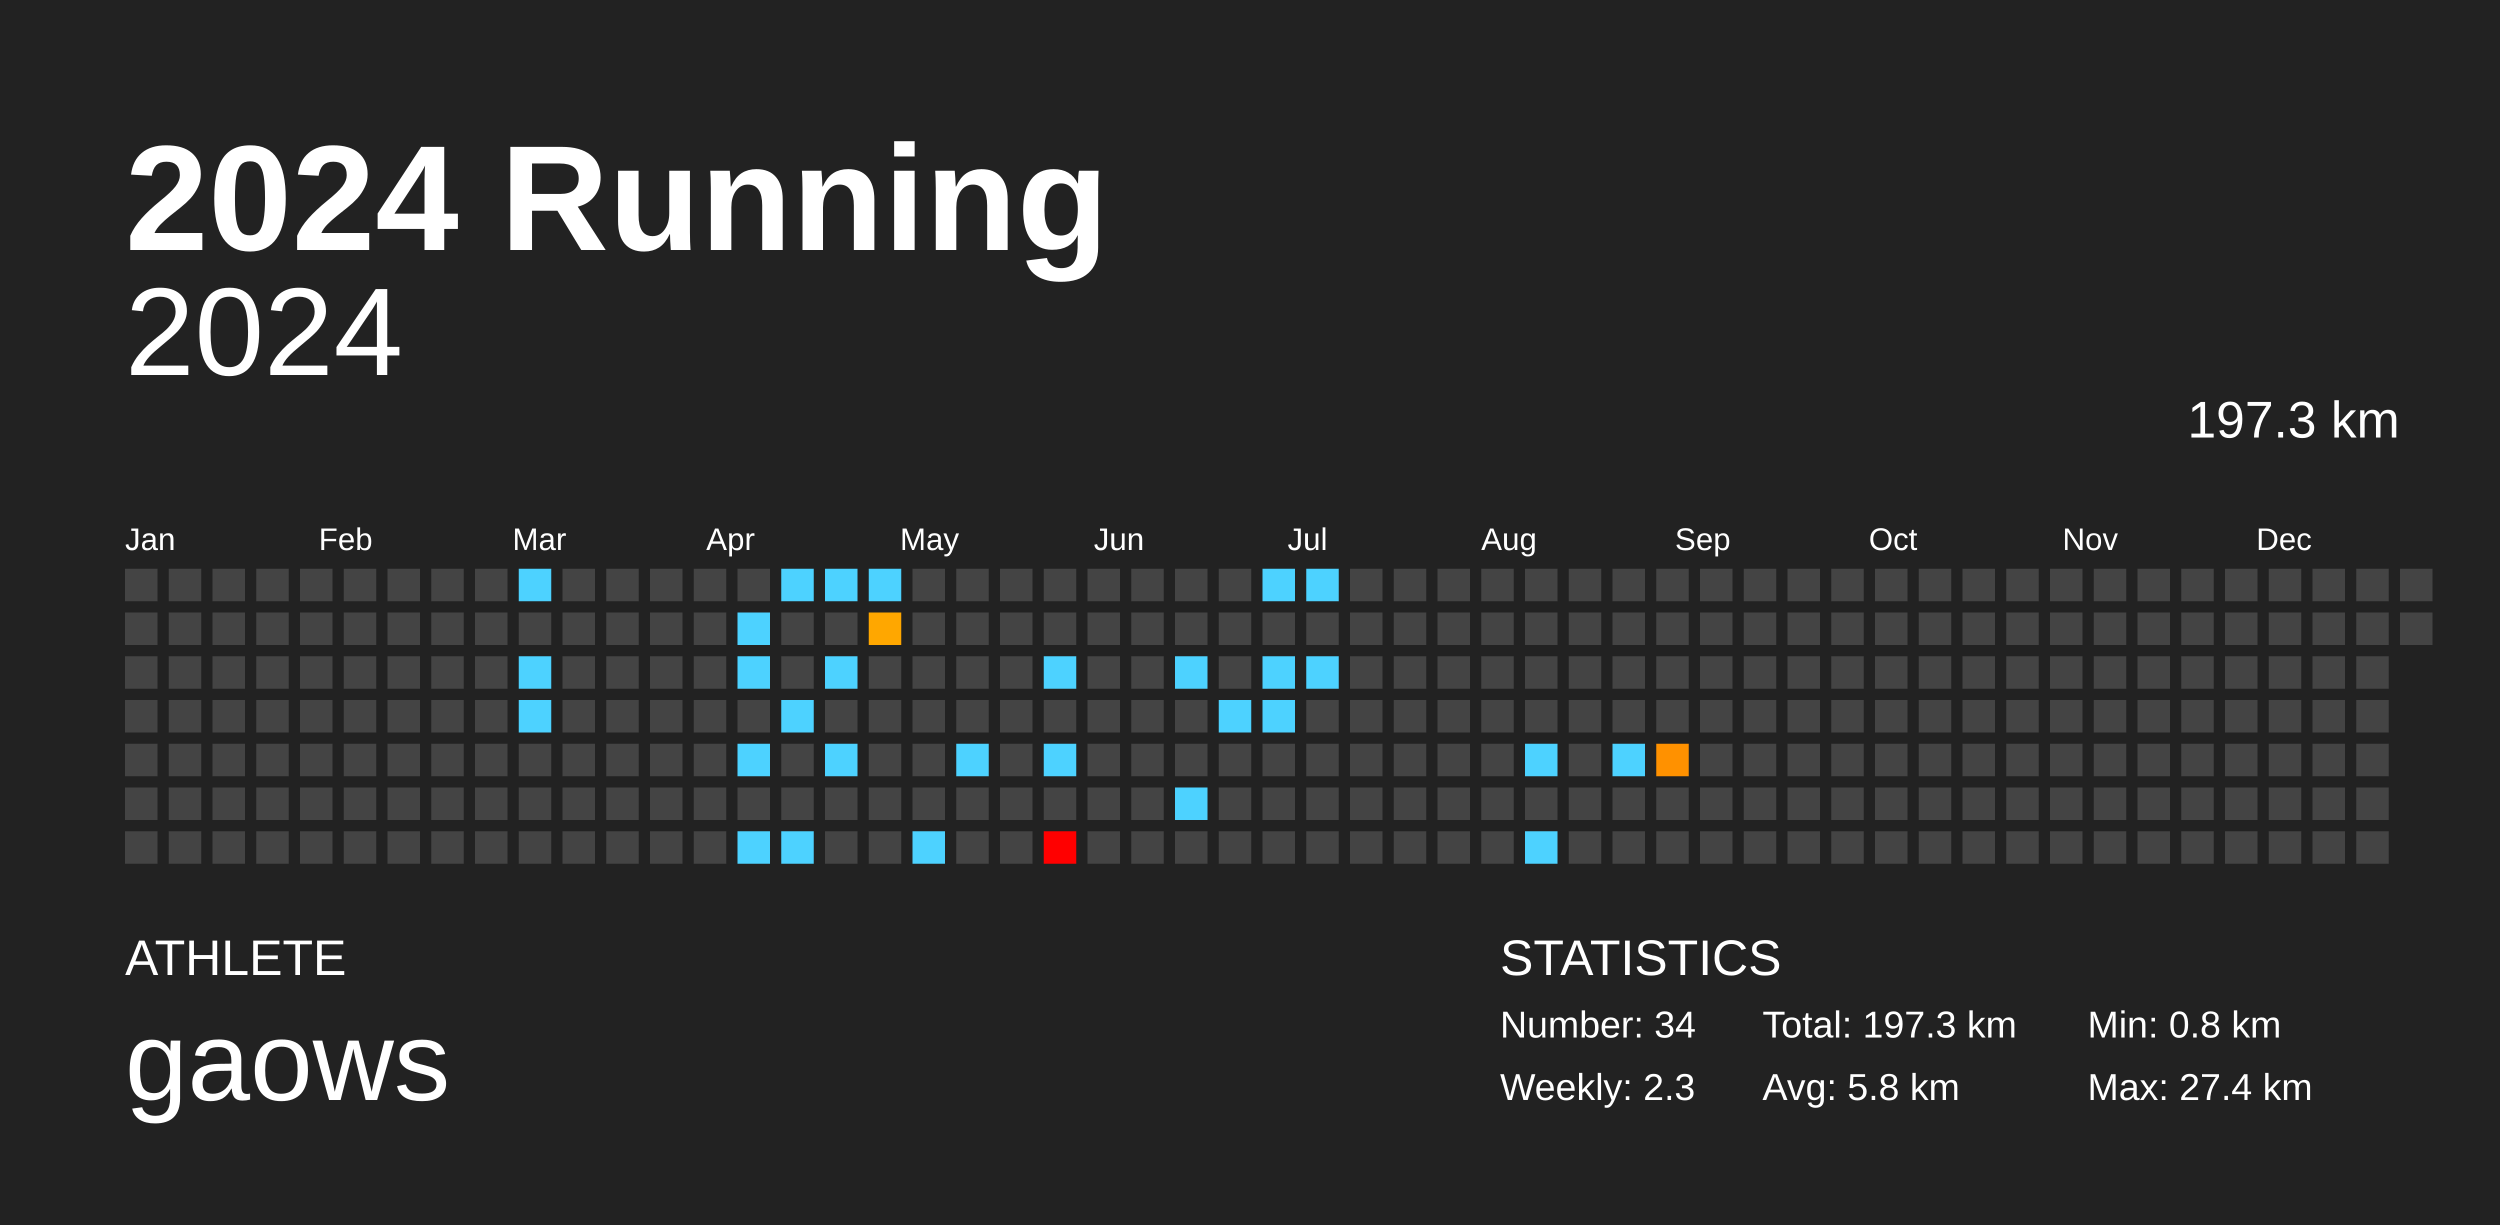
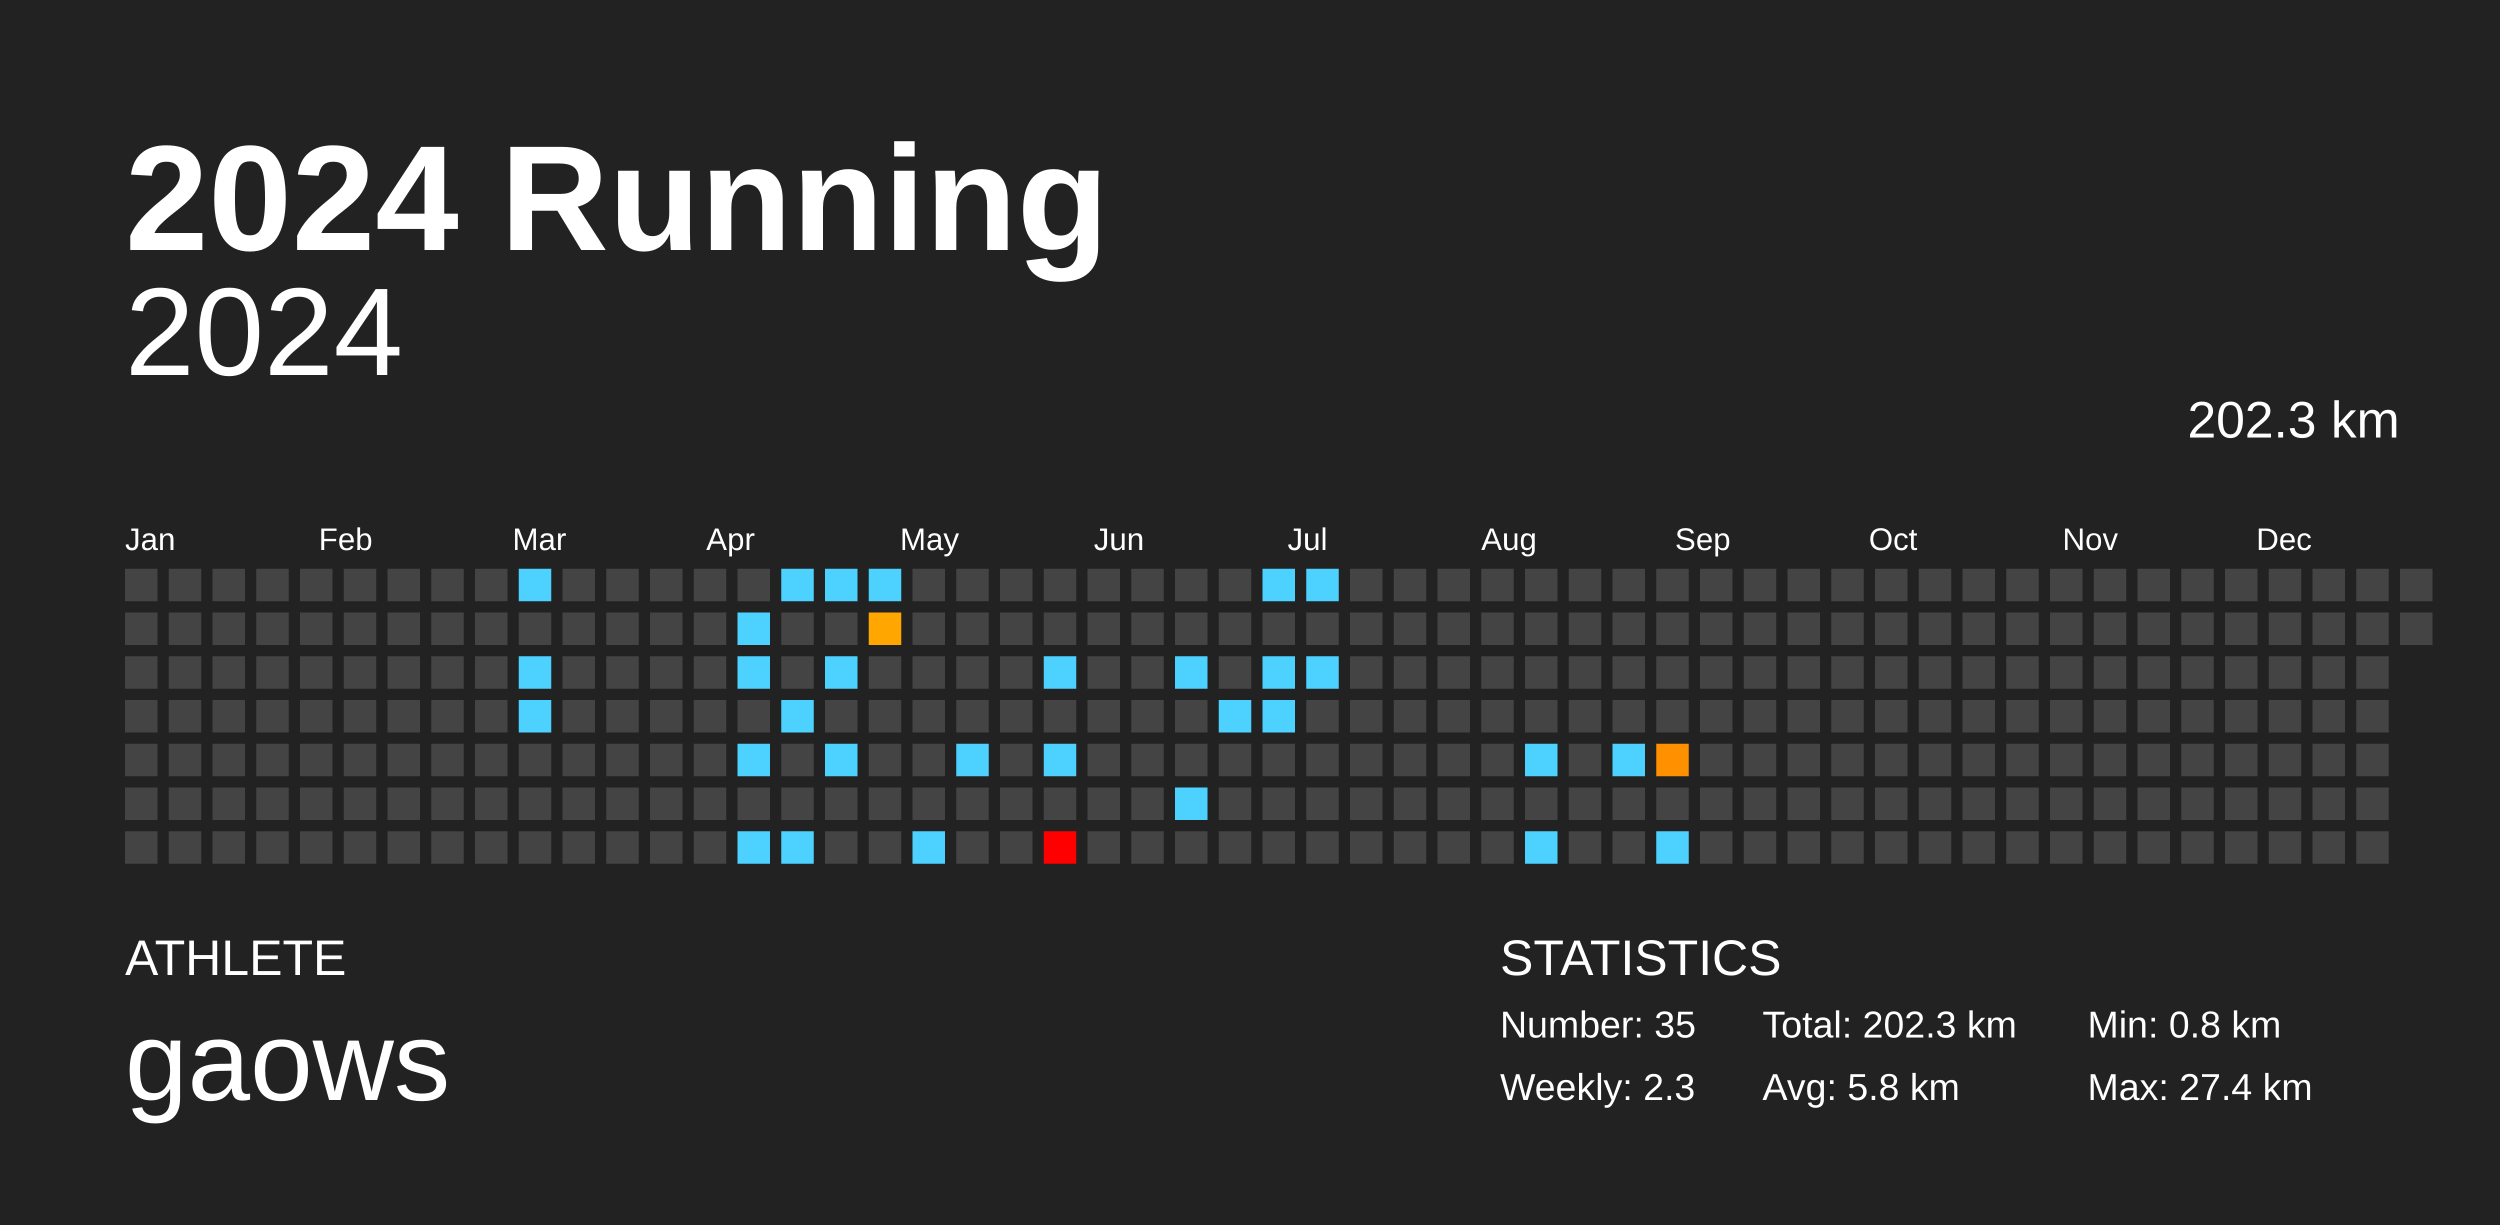
<svg xmlns="http://www.w3.org/2000/svg" baseProfile="full" height="98mm" version="1.1" viewBox="0,0,200,98" width="200mm">
  <defs />
  <rect fill="#222222" height="98" width="200" x="0" y="0" />
  <text fill="#FFFFFF" style="font-size:12px; font-family:Arial; font-weight:bold;" x="10" y="20">2024 Running</text>
  <text fill="#FFFFFF" style="font-size:4px; font-family:Arial" x="10" y="78">ATHLETE</text>
  <text fill="#FFFFFF" style="font-size:9px; font-family:Arial" x="10" y="88">gaows</text>
  <text fill="#FFFFFF" style="font-size:4px; font-family:Arial" x="120" y="78">STATISTICS</text>
-   <text fill="#FFFFFF" style="font-size:3px; font-family:Arial" x="120" y="83">Number: 34</text>
+   <text fill="#FFFFFF" style="font-size:3px; font-family:Arial" x="120" y="83">Number: 35</text>
  <text fill="#FFFFFF" style="font-size:3px; font-family:Arial" x="120" y="88">Weekly: 2.3</text>
-   <text fill="#FFFFFF" style="font-size:3px; font-family:Arial" x="141" y="83">Total: 197.3 km</text>
+   <text fill="#FFFFFF" style="font-size:3px; font-family:Arial" x="141" y="83">Total: 202.3 km</text>
  <text fill="#FFFFFF" style="font-size:3px; font-family:Arial" x="141" y="88">Avg: 5.8 km</text>
  <text fill="#FFFFFF" style="font-size:3px; font-family:Arial" x="167" y="83">Min: 0.8 km</text>
  <text fill="#FFFFFF" style="font-size:3px; font-family:Arial" x="167" y="88">Max: 27.4 km</text>
  <text alignment-baseline="hanging" fill="#FFFFFF" style="font-size:10.0px; font-family:Arial;" x="10" y="30">2024</text>
-   <text alignment-baseline="hanging" fill="#FFFFFF" style="font-size:4.125px; font-family:Arial;" x="175" y="35">197.3 km</text>
+   <text alignment-baseline="hanging" fill="#FFFFFF" style="font-size:4.125px; font-family:Arial;" x="175" y="35">202.3 km</text>
  <text fill="#FFFFFF" style="font-size:2.5px; font-family:Arial" x="10.0" y="44">Jan</text>
  <text fill="#FFFFFF" style="font-size:2.5px; font-family:Arial" x="25.5" y="44">Feb</text>
  <text fill="#FFFFFF" style="font-size:2.5px; font-family:Arial" x="41.0" y="44">Mar</text>
  <text fill="#FFFFFF" style="font-size:2.5px; font-family:Arial" x="56.5" y="44">Apr</text>
  <text fill="#FFFFFF" style="font-size:2.5px; font-family:Arial" x="72.0" y="44">May</text>
  <text fill="#FFFFFF" style="font-size:2.5px; font-family:Arial" x="87.5" y="44">Jun</text>
  <text fill="#FFFFFF" style="font-size:2.5px; font-family:Arial" x="103.0" y="44">Jul</text>
  <text fill="#FFFFFF" style="font-size:2.5px; font-family:Arial" x="118.5" y="44">Aug</text>
  <text fill="#FFFFFF" style="font-size:2.5px; font-family:Arial" x="134.0" y="44">Sep</text>
  <text fill="#FFFFFF" style="font-size:2.5px; font-family:Arial" x="149.5" y="44">Oct</text>
  <text fill="#FFFFFF" style="font-size:2.5px; font-family:Arial" x="165.0" y="44">Nov</text>
  <text fill="#FFFFFF" style="font-size:2.5px; font-family:Arial" x="180.5" y="44">Dec</text>
  <rect fill="#444444" height="2.6" width="2.6" x="10.0" y="45.5" />
  <rect fill="#444444" height="2.6" width="2.6" x="10.0" y="49.0" />
  <rect fill="#444444" height="2.6" width="2.6" x="10.0" y="52.5" />
  <rect fill="#444444" height="2.6" width="2.6" x="10.0" y="56.0" />
  <rect fill="#444444" height="2.6" width="2.6" x="10.0" y="59.5" />
  <rect fill="#444444" height="2.6" width="2.6" x="10.0" y="63.0" />
  <rect fill="#444444" height="2.6" width="2.6" x="10.0" y="66.5" />
  <rect fill="#444444" height="2.6" width="2.6" x="13.5" y="45.5" />
  <rect fill="#444444" height="2.6" width="2.6" x="13.5" y="49.0" />
  <rect fill="#444444" height="2.6" width="2.6" x="13.5" y="52.5" />
  <rect fill="#444444" height="2.6" width="2.6" x="13.5" y="56.0" />
  <rect fill="#444444" height="2.6" width="2.6" x="13.5" y="59.5" />
  <rect fill="#444444" height="2.6" width="2.6" x="13.5" y="63.0" />
  <rect fill="#444444" height="2.6" width="2.6" x="13.5" y="66.5" />
  <rect fill="#444444" height="2.6" width="2.6" x="17.0" y="45.5" />
  <rect fill="#444444" height="2.6" width="2.6" x="17.0" y="49.0" />
  <rect fill="#444444" height="2.6" width="2.6" x="17.0" y="52.5" />
  <rect fill="#444444" height="2.6" width="2.6" x="17.0" y="56.0" />
  <rect fill="#444444" height="2.6" width="2.6" x="17.0" y="59.5" />
  <rect fill="#444444" height="2.6" width="2.6" x="17.0" y="63.0" />
  <rect fill="#444444" height="2.6" width="2.6" x="17.0" y="66.5" />
  <rect fill="#444444" height="2.6" width="2.6" x="20.5" y="45.5" />
  <rect fill="#444444" height="2.6" width="2.6" x="20.5" y="49.0" />
  <rect fill="#444444" height="2.6" width="2.6" x="20.5" y="52.5" />
  <rect fill="#444444" height="2.6" width="2.6" x="20.5" y="56.0" />
  <rect fill="#444444" height="2.6" width="2.6" x="20.5" y="59.5" />
  <rect fill="#444444" height="2.6" width="2.6" x="20.5" y="63.0" />
  <rect fill="#444444" height="2.6" width="2.6" x="20.5" y="66.5" />
  <rect fill="#444444" height="2.6" width="2.6" x="24.0" y="45.5" />
  <rect fill="#444444" height="2.6" width="2.6" x="24.0" y="49.0" />
  <rect fill="#444444" height="2.6" width="2.6" x="24.0" y="52.5" />
  <rect fill="#444444" height="2.6" width="2.6" x="24.0" y="56.0" />
  <rect fill="#444444" height="2.6" width="2.6" x="24.0" y="59.5" />
  <rect fill="#444444" height="2.6" width="2.6" x="24.0" y="63.0" />
  <rect fill="#444444" height="2.6" width="2.6" x="24.0" y="66.5" />
  <rect fill="#444444" height="2.6" width="2.6" x="27.5" y="45.5" />
  <rect fill="#444444" height="2.6" width="2.6" x="27.5" y="49.0" />
  <rect fill="#444444" height="2.6" width="2.6" x="27.5" y="52.5" />
  <rect fill="#444444" height="2.6" width="2.6" x="27.5" y="56.0" />
  <rect fill="#444444" height="2.6" width="2.6" x="27.5" y="59.5" />
  <rect fill="#444444" height="2.6" width="2.6" x="27.5" y="63.0" />
  <rect fill="#444444" height="2.6" width="2.6" x="27.5" y="66.5" />
  <rect fill="#444444" height="2.6" width="2.6" x="31.0" y="45.5" />
  <rect fill="#444444" height="2.6" width="2.6" x="31.0" y="49.0" />
  <rect fill="#444444" height="2.6" width="2.6" x="31.0" y="52.5" />
  <rect fill="#444444" height="2.6" width="2.6" x="31.0" y="56.0" />
  <rect fill="#444444" height="2.6" width="2.6" x="31.0" y="59.5" />
  <rect fill="#444444" height="2.6" width="2.6" x="31.0" y="63.0" />
  <rect fill="#444444" height="2.6" width="2.6" x="31.0" y="66.5" />
  <rect fill="#444444" height="2.6" width="2.6" x="34.5" y="45.5" />
  <rect fill="#444444" height="2.6" width="2.6" x="34.5" y="49.0" />
  <rect fill="#444444" height="2.6" width="2.6" x="34.5" y="52.5" />
  <rect fill="#444444" height="2.6" width="2.6" x="34.5" y="56.0" />
  <rect fill="#444444" height="2.6" width="2.6" x="34.5" y="59.5" />
  <rect fill="#444444" height="2.6" width="2.6" x="34.5" y="63.0" />
  <rect fill="#444444" height="2.6" width="2.6" x="34.5" y="66.5" />
  <rect fill="#444444" height="2.6" width="2.6" x="38.0" y="45.5" />
  <rect fill="#444444" height="2.6" width="2.6" x="38.0" y="49.0" />
  <rect fill="#444444" height="2.6" width="2.6" x="38.0" y="52.5" />
  <rect fill="#444444" height="2.6" width="2.6" x="38.0" y="56.0" />
  <rect fill="#444444" height="2.6" width="2.6" x="38.0" y="59.5" />
  <rect fill="#444444" height="2.6" width="2.6" x="38.0" y="63.0" />
  <rect fill="#444444" height="2.6" width="2.6" x="38.0" y="66.5" />
  <rect fill="#4dd2ff" height="2.6" width="2.6" x="41.5" y="45.5" />
  <rect fill="#444444" height="2.6" width="2.6" x="41.5" y="49.0" />
  <rect fill="#4dd2ff" height="2.6" width="2.6" x="41.5" y="52.5" />
  <rect fill="#4dd2ff" height="2.6" width="2.6" x="41.5" y="56.0" />
  <rect fill="#444444" height="2.6" width="2.6" x="41.5" y="59.5" />
  <rect fill="#444444" height="2.6" width="2.6" x="41.5" y="63.0" />
  <rect fill="#444444" height="2.6" width="2.6" x="41.5" y="66.5" />
  <rect fill="#444444" height="2.6" width="2.6" x="45.0" y="45.5" />
  <rect fill="#444444" height="2.6" width="2.6" x="45.0" y="49.0" />
  <rect fill="#444444" height="2.6" width="2.6" x="45.0" y="52.5" />
  <rect fill="#444444" height="2.6" width="2.6" x="45.0" y="56.0" />
  <rect fill="#444444" height="2.6" width="2.6" x="45.0" y="59.5" />
  <rect fill="#444444" height="2.6" width="2.6" x="45.0" y="63.0" />
  <rect fill="#444444" height="2.6" width="2.6" x="45.0" y="66.5" />
  <rect fill="#444444" height="2.6" width="2.6" x="48.5" y="45.5" />
  <rect fill="#444444" height="2.6" width="2.6" x="48.5" y="49.0" />
  <rect fill="#444444" height="2.6" width="2.6" x="48.5" y="52.5" />
  <rect fill="#444444" height="2.6" width="2.6" x="48.5" y="56.0" />
  <rect fill="#444444" height="2.6" width="2.6" x="48.5" y="59.5" />
  <rect fill="#444444" height="2.6" width="2.6" x="48.5" y="63.0" />
  <rect fill="#444444" height="2.6" width="2.6" x="48.5" y="66.5" />
  <rect fill="#444444" height="2.6" width="2.6" x="52.0" y="45.5" />
  <rect fill="#444444" height="2.6" width="2.6" x="52.0" y="49.0" />
  <rect fill="#444444" height="2.6" width="2.6" x="52.0" y="52.5" />
  <rect fill="#444444" height="2.6" width="2.6" x="52.0" y="56.0" />
  <rect fill="#444444" height="2.6" width="2.6" x="52.0" y="59.5" />
  <rect fill="#444444" height="2.6" width="2.6" x="52.0" y="63.0" />
  <rect fill="#444444" height="2.6" width="2.6" x="52.0" y="66.5" />
  <rect fill="#444444" height="2.6" width="2.6" x="55.5" y="45.5" />
  <rect fill="#444444" height="2.6" width="2.6" x="55.5" y="49.0" />
  <rect fill="#444444" height="2.6" width="2.6" x="55.5" y="52.5" />
  <rect fill="#444444" height="2.6" width="2.6" x="55.5" y="56.0" />
  <rect fill="#444444" height="2.6" width="2.6" x="55.5" y="59.5" />
  <rect fill="#444444" height="2.6" width="2.6" x="55.5" y="63.0" />
  <rect fill="#444444" height="2.6" width="2.6" x="55.5" y="66.5" />
  <rect fill="#444444" height="2.6" width="2.6" x="59.0" y="45.5" />
  <rect fill="#4dd2ff" height="2.6" width="2.6" x="59.0" y="49.0" />
  <rect fill="#4dd2ff" height="2.6" width="2.6" x="59.0" y="52.5" />
  <rect fill="#444444" height="2.6" width="2.6" x="59.0" y="56.0" />
  <rect fill="#4dd2ff" height="2.6" width="2.6" x="59.0" y="59.5" />
  <rect fill="#444444" height="2.6" width="2.6" x="59.0" y="63.0" />
  <rect fill="#4dd2ff" height="2.6" width="2.6" x="59.0" y="66.5" />
  <rect fill="#4dd2ff" height="2.6" width="2.6" x="62.5" y="45.5" />
  <rect fill="#444444" height="2.6" width="2.6" x="62.5" y="49.0" />
  <rect fill="#444444" height="2.6" width="2.6" x="62.5" y="52.5" />
  <rect fill="#4dd2ff" height="2.6" width="2.6" x="62.5" y="56.0" />
  <rect fill="#444444" height="2.6" width="2.6" x="62.5" y="59.5" />
  <rect fill="#444444" height="2.6" width="2.6" x="62.5" y="63.0" />
  <rect fill="#4dd2ff" height="2.6" width="2.6" x="62.5" y="66.5" />
  <rect fill="#4dd2ff" height="2.6" width="2.6" x="66.0" y="45.5" />
  <rect fill="#444444" height="2.6" width="2.6" x="66.0" y="49.0" />
  <rect fill="#4dd2ff" height="2.6" width="2.6" x="66.0" y="52.5" />
  <rect fill="#444444" height="2.6" width="2.6" x="66.0" y="56.0" />
  <rect fill="#4dd2ff" height="2.6" width="2.6" x="66.0" y="59.5" />
  <rect fill="#444444" height="2.6" width="2.6" x="66.0" y="63.0" />
  <rect fill="#444444" height="2.6" width="2.6" x="66.0" y="66.5" />
  <rect fill="#4dd2ff" height="2.6" width="2.6" x="69.5" y="45.5" />
  <rect fill="#ffa700" height="2.6" width="2.6" x="69.5" y="49.0" />
  <rect fill="#444444" height="2.6" width="2.6" x="69.5" y="52.5" />
  <rect fill="#444444" height="2.6" width="2.6" x="69.5" y="56.0" />
  <rect fill="#444444" height="2.6" width="2.6" x="69.5" y="59.5" />
  <rect fill="#444444" height="2.6" width="2.6" x="69.5" y="63.0" />
  <rect fill="#444444" height="2.6" width="2.6" x="69.5" y="66.5" />
  <rect fill="#444444" height="2.6" width="2.6" x="73.0" y="45.5" />
  <rect fill="#444444" height="2.6" width="2.6" x="73.0" y="49.0" />
  <rect fill="#444444" height="2.6" width="2.6" x="73.0" y="52.5" />
  <rect fill="#444444" height="2.6" width="2.6" x="73.0" y="56.0" />
  <rect fill="#444444" height="2.6" width="2.6" x="73.0" y="59.5" />
  <rect fill="#444444" height="2.6" width="2.6" x="73.0" y="63.0" />
  <rect fill="#4dd2ff" height="2.6" width="2.6" x="73.0" y="66.5" />
  <rect fill="#444444" height="2.6" width="2.6" x="76.5" y="45.5" />
  <rect fill="#444444" height="2.6" width="2.6" x="76.5" y="49.0" />
  <rect fill="#444444" height="2.6" width="2.6" x="76.5" y="52.5" />
  <rect fill="#444444" height="2.6" width="2.6" x="76.5" y="56.0" />
  <rect fill="#4dd2ff" height="2.6" width="2.6" x="76.5" y="59.5" />
  <rect fill="#444444" height="2.6" width="2.6" x="76.5" y="63.0" />
  <rect fill="#444444" height="2.6" width="2.6" x="76.5" y="66.5" />
  <rect fill="#444444" height="2.6" width="2.6" x="80.0" y="45.5" />
  <rect fill="#444444" height="2.6" width="2.6" x="80.0" y="49.0" />
  <rect fill="#444444" height="2.6" width="2.6" x="80.0" y="52.5" />
  <rect fill="#444444" height="2.6" width="2.6" x="80.0" y="56.0" />
  <rect fill="#444444" height="2.6" width="2.6" x="80.0" y="59.5" />
  <rect fill="#444444" height="2.6" width="2.6" x="80.0" y="63.0" />
  <rect fill="#444444" height="2.6" width="2.6" x="80.0" y="66.5" />
  <rect fill="#444444" height="2.6" width="2.6" x="83.5" y="45.5" />
  <rect fill="#444444" height="2.6" width="2.6" x="83.5" y="49.0" />
  <rect fill="#4dd2ff" height="2.6" width="2.6" x="83.5" y="52.5" />
  <rect fill="#444444" height="2.6" width="2.6" x="83.5" y="56.0" />
  <rect fill="#4dd2ff" height="2.6" width="2.6" x="83.5" y="59.5" />
  <rect fill="#444444" height="2.6" width="2.6" x="83.5" y="63.0" />
  <rect fill="red" height="2.6" width="2.6" x="83.5" y="66.5" />
  <rect fill="#444444" height="2.6" width="2.6" x="87.0" y="45.5" />
  <rect fill="#444444" height="2.6" width="2.6" x="87.0" y="49.0" />
  <rect fill="#444444" height="2.6" width="2.6" x="87.0" y="52.5" />
  <rect fill="#444444" height="2.6" width="2.6" x="87.0" y="56.0" />
  <rect fill="#444444" height="2.6" width="2.6" x="87.0" y="59.5" />
  <rect fill="#444444" height="2.6" width="2.6" x="87.0" y="63.0" />
  <rect fill="#444444" height="2.6" width="2.6" x="87.0" y="66.5" />
  <rect fill="#444444" height="2.6" width="2.6" x="90.5" y="45.5" />
  <rect fill="#444444" height="2.6" width="2.6" x="90.5" y="49.0" />
  <rect fill="#444444" height="2.6" width="2.6" x="90.5" y="52.5" />
  <rect fill="#444444" height="2.6" width="2.6" x="90.5" y="56.0" />
  <rect fill="#444444" height="2.6" width="2.6" x="90.5" y="59.5" />
  <rect fill="#444444" height="2.6" width="2.6" x="90.5" y="63.0" />
  <rect fill="#444444" height="2.6" width="2.6" x="90.5" y="66.5" />
  <rect fill="#444444" height="2.6" width="2.6" x="94.0" y="45.5" />
  <rect fill="#444444" height="2.6" width="2.6" x="94.0" y="49.0" />
  <rect fill="#4dd2ff" height="2.6" width="2.6" x="94.0" y="52.5" />
  <rect fill="#444444" height="2.6" width="2.6" x="94.0" y="56.0" />
  <rect fill="#444444" height="2.6" width="2.6" x="94.0" y="59.5" />
  <rect fill="#4dd2ff" height="2.6" width="2.6" x="94.0" y="63.0" />
  <rect fill="#444444" height="2.6" width="2.6" x="94.0" y="66.5" />
  <rect fill="#444444" height="2.6" width="2.6" x="97.5" y="45.5" />
  <rect fill="#444444" height="2.6" width="2.6" x="97.5" y="49.0" />
  <rect fill="#444444" height="2.6" width="2.6" x="97.5" y="52.5" />
  <rect fill="#4dd2ff" height="2.6" width="2.6" x="97.5" y="56.0" />
  <rect fill="#444444" height="2.6" width="2.6" x="97.5" y="59.5" />
  <rect fill="#444444" height="2.6" width="2.6" x="97.5" y="63.0" />
  <rect fill="#444444" height="2.6" width="2.6" x="97.5" y="66.5" />
  <rect fill="#4dd2ff" height="2.6" width="2.6" x="101.0" y="45.5" />
  <rect fill="#444444" height="2.6" width="2.6" x="101.0" y="49.0" />
  <rect fill="#4dd2ff" height="2.6" width="2.6" x="101.0" y="52.5" />
  <rect fill="#4dd2ff" height="2.6" width="2.6" x="101.0" y="56.0" />
  <rect fill="#444444" height="2.6" width="2.6" x="101.0" y="59.5" />
  <rect fill="#444444" height="2.6" width="2.6" x="101.0" y="63.0" />
  <rect fill="#444444" height="2.6" width="2.6" x="101.0" y="66.5" />
  <rect fill="#4dd2ff" height="2.6" width="2.6" x="104.5" y="45.5" />
  <rect fill="#444444" height="2.6" width="2.6" x="104.5" y="49.0" />
  <rect fill="#4dd2ff" height="2.6" width="2.6" x="104.5" y="52.5" />
  <rect fill="#444444" height="2.6" width="2.6" x="104.5" y="56.0" />
  <rect fill="#444444" height="2.6" width="2.6" x="104.5" y="59.5" />
  <rect fill="#444444" height="2.6" width="2.6" x="104.5" y="63.0" />
  <rect fill="#444444" height="2.6" width="2.6" x="104.5" y="66.5" />
  <rect fill="#444444" height="2.6" width="2.6" x="108.0" y="45.5" />
  <rect fill="#444444" height="2.6" width="2.6" x="108.0" y="49.0" />
  <rect fill="#444444" height="2.6" width="2.6" x="108.0" y="52.5" />
  <rect fill="#444444" height="2.6" width="2.6" x="108.0" y="56.0" />
  <rect fill="#444444" height="2.6" width="2.6" x="108.0" y="59.5" />
  <rect fill="#444444" height="2.6" width="2.6" x="108.0" y="63.0" />
  <rect fill="#444444" height="2.6" width="2.6" x="108.0" y="66.5" />
  <rect fill="#444444" height="2.6" width="2.6" x="111.5" y="45.5" />
  <rect fill="#444444" height="2.6" width="2.6" x="111.5" y="49.0" />
  <rect fill="#444444" height="2.6" width="2.6" x="111.5" y="52.5" />
  <rect fill="#444444" height="2.6" width="2.6" x="111.5" y="56.0" />
  <rect fill="#444444" height="2.6" width="2.6" x="111.5" y="59.5" />
  <rect fill="#444444" height="2.6" width="2.6" x="111.5" y="63.0" />
  <rect fill="#444444" height="2.6" width="2.6" x="111.5" y="66.5" />
  <rect fill="#444444" height="2.6" width="2.6" x="115.0" y="45.5" />
  <rect fill="#444444" height="2.6" width="2.6" x="115.0" y="49.0" />
  <rect fill="#444444" height="2.6" width="2.6" x="115.0" y="52.5" />
  <rect fill="#444444" height="2.6" width="2.6" x="115.0" y="56.0" />
  <rect fill="#444444" height="2.6" width="2.6" x="115.0" y="59.5" />
  <rect fill="#444444" height="2.6" width="2.6" x="115.0" y="63.0" />
  <rect fill="#444444" height="2.6" width="2.6" x="115.0" y="66.5" />
  <rect fill="#444444" height="2.6" width="2.6" x="118.5" y="45.5" />
  <rect fill="#444444" height="2.6" width="2.6" x="118.5" y="49.0" />
  <rect fill="#444444" height="2.6" width="2.6" x="118.5" y="52.5" />
  <rect fill="#444444" height="2.6" width="2.6" x="118.5" y="56.0" />
  <rect fill="#444444" height="2.6" width="2.6" x="118.5" y="59.5" />
  <rect fill="#444444" height="2.6" width="2.6" x="118.5" y="63.0" />
  <rect fill="#444444" height="2.6" width="2.6" x="118.5" y="66.5" />
  <rect fill="#444444" height="2.6" width="2.6" x="122.0" y="45.5" />
  <rect fill="#444444" height="2.6" width="2.6" x="122.0" y="49.0" />
  <rect fill="#444444" height="2.6" width="2.6" x="122.0" y="52.5" />
  <rect fill="#444444" height="2.6" width="2.6" x="122.0" y="56.0" />
  <rect fill="#4dd2ff" height="2.6" width="2.6" x="122.0" y="59.5" />
  <rect fill="#444444" height="2.6" width="2.6" x="122.0" y="63.0" />
  <rect fill="#4dd2ff" height="2.6" width="2.6" x="122.0" y="66.5" />
  <rect fill="#444444" height="2.6" width="2.6" x="125.5" y="45.5" />
  <rect fill="#444444" height="2.6" width="2.6" x="125.5" y="49.0" />
  <rect fill="#444444" height="2.6" width="2.6" x="125.5" y="52.5" />
  <rect fill="#444444" height="2.6" width="2.6" x="125.5" y="56.0" />
  <rect fill="#444444" height="2.6" width="2.6" x="125.5" y="59.5" />
  <rect fill="#444444" height="2.6" width="2.6" x="125.5" y="63.0" />
  <rect fill="#444444" height="2.6" width="2.6" x="125.5" y="66.5" />
  <rect fill="#444444" height="2.6" width="2.6" x="129.0" y="45.5" />
  <rect fill="#444444" height="2.6" width="2.6" x="129.0" y="49.0" />
  <rect fill="#444444" height="2.6" width="2.6" x="129.0" y="52.5" />
  <rect fill="#444444" height="2.6" width="2.6" x="129.0" y="56.0" />
  <rect fill="#4dd2ff" height="2.6" width="2.6" x="129.0" y="59.5" />
  <rect fill="#444444" height="2.6" width="2.6" x="129.0" y="63.0" />
  <rect fill="#444444" height="2.6" width="2.6" x="129.0" y="66.5" />
  <rect fill="#444444" height="2.6" width="2.6" x="132.5" y="45.5" />
  <rect fill="#444444" height="2.6" width="2.6" x="132.5" y="49.0" />
  <rect fill="#444444" height="2.6" width="2.6" x="132.5" y="52.5" />
  <rect fill="#444444" height="2.6" width="2.6" x="132.5" y="56.0" />
  <rect fill="#ff9100" height="2.6" width="2.6" x="132.5" y="59.5" />
  <rect fill="#444444" height="2.6" width="2.6" x="132.5" y="63.0" />
-   <rect fill="#444444" height="2.6" width="2.6" x="132.5" y="66.5" />
+   <rect fill="#4dd2ff" height="2.6" width="2.6" x="132.5" y="66.5" />
  <rect fill="#444444" height="2.6" width="2.6" x="136.0" y="45.5" />
  <rect fill="#444444" height="2.6" width="2.6" x="136.0" y="49.0" />
  <rect fill="#444444" height="2.6" width="2.6" x="136.0" y="52.5" />
  <rect fill="#444444" height="2.6" width="2.6" x="136.0" y="56.0" />
  <rect fill="#444444" height="2.6" width="2.6" x="136.0" y="59.5" />
  <rect fill="#444444" height="2.6" width="2.6" x="136.0" y="63.0" />
  <rect fill="#444444" height="2.6" width="2.6" x="136.0" y="66.5" />
  <rect fill="#444444" height="2.6" width="2.6" x="139.5" y="45.5" />
  <rect fill="#444444" height="2.6" width="2.6" x="139.5" y="49.0" />
  <rect fill="#444444" height="2.6" width="2.6" x="139.5" y="52.5" />
  <rect fill="#444444" height="2.6" width="2.6" x="139.5" y="56.0" />
  <rect fill="#444444" height="2.6" width="2.6" x="139.5" y="59.5" />
  <rect fill="#444444" height="2.6" width="2.6" x="139.5" y="63.0" />
  <rect fill="#444444" height="2.6" width="2.6" x="139.5" y="66.5" />
  <rect fill="#444444" height="2.6" width="2.6" x="143.0" y="45.5" />
  <rect fill="#444444" height="2.6" width="2.6" x="143.0" y="49.0" />
  <rect fill="#444444" height="2.6" width="2.6" x="143.0" y="52.5" />
  <rect fill="#444444" height="2.6" width="2.6" x="143.0" y="56.0" />
  <rect fill="#444444" height="2.6" width="2.6" x="143.0" y="59.5" />
  <rect fill="#444444" height="2.6" width="2.6" x="143.0" y="63.0" />
  <rect fill="#444444" height="2.6" width="2.6" x="143.0" y="66.5" />
  <rect fill="#444444" height="2.6" width="2.6" x="146.5" y="45.5" />
  <rect fill="#444444" height="2.6" width="2.6" x="146.5" y="49.0" />
  <rect fill="#444444" height="2.6" width="2.6" x="146.5" y="52.5" />
  <rect fill="#444444" height="2.6" width="2.6" x="146.5" y="56.0" />
  <rect fill="#444444" height="2.6" width="2.6" x="146.5" y="59.5" />
  <rect fill="#444444" height="2.6" width="2.6" x="146.5" y="63.0" />
  <rect fill="#444444" height="2.6" width="2.6" x="146.5" y="66.5" />
  <rect fill="#444444" height="2.6" width="2.6" x="150.0" y="45.5" />
  <rect fill="#444444" height="2.6" width="2.6" x="150.0" y="49.0" />
  <rect fill="#444444" height="2.6" width="2.6" x="150.0" y="52.5" />
  <rect fill="#444444" height="2.6" width="2.6" x="150.0" y="56.0" />
  <rect fill="#444444" height="2.6" width="2.6" x="150.0" y="59.5" />
  <rect fill="#444444" height="2.6" width="2.6" x="150.0" y="63.0" />
  <rect fill="#444444" height="2.6" width="2.6" x="150.0" y="66.5" />
  <rect fill="#444444" height="2.6" width="2.6" x="153.5" y="45.5" />
  <rect fill="#444444" height="2.6" width="2.6" x="153.5" y="49.0" />
  <rect fill="#444444" height="2.6" width="2.6" x="153.5" y="52.5" />
  <rect fill="#444444" height="2.6" width="2.6" x="153.5" y="56.0" />
  <rect fill="#444444" height="2.6" width="2.6" x="153.5" y="59.5" />
  <rect fill="#444444" height="2.6" width="2.6" x="153.5" y="63.0" />
  <rect fill="#444444" height="2.6" width="2.6" x="153.5" y="66.5" />
  <rect fill="#444444" height="2.6" width="2.6" x="157.0" y="45.5" />
  <rect fill="#444444" height="2.6" width="2.6" x="157.0" y="49.0" />
  <rect fill="#444444" height="2.6" width="2.6" x="157.0" y="52.5" />
  <rect fill="#444444" height="2.6" width="2.6" x="157.0" y="56.0" />
  <rect fill="#444444" height="2.6" width="2.6" x="157.0" y="59.5" />
  <rect fill="#444444" height="2.6" width="2.6" x="157.0" y="63.0" />
  <rect fill="#444444" height="2.6" width="2.6" x="157.0" y="66.5" />
  <rect fill="#444444" height="2.6" width="2.6" x="160.5" y="45.5" />
  <rect fill="#444444" height="2.6" width="2.6" x="160.5" y="49.0" />
  <rect fill="#444444" height="2.6" width="2.6" x="160.5" y="52.5" />
  <rect fill="#444444" height="2.6" width="2.6" x="160.5" y="56.0" />
  <rect fill="#444444" height="2.6" width="2.6" x="160.5" y="59.5" />
  <rect fill="#444444" height="2.6" width="2.6" x="160.5" y="63.0" />
  <rect fill="#444444" height="2.6" width="2.6" x="160.5" y="66.5" />
  <rect fill="#444444" height="2.6" width="2.6" x="164.0" y="45.5" />
  <rect fill="#444444" height="2.6" width="2.6" x="164.0" y="49.0" />
  <rect fill="#444444" height="2.6" width="2.6" x="164.0" y="52.5" />
  <rect fill="#444444" height="2.6" width="2.6" x="164.0" y="56.0" />
  <rect fill="#444444" height="2.6" width="2.6" x="164.0" y="59.5" />
  <rect fill="#444444" height="2.6" width="2.6" x="164.0" y="63.0" />
  <rect fill="#444444" height="2.6" width="2.6" x="164.0" y="66.5" />
  <rect fill="#444444" height="2.6" width="2.6" x="167.5" y="45.5" />
  <rect fill="#444444" height="2.6" width="2.6" x="167.5" y="49.0" />
  <rect fill="#444444" height="2.6" width="2.6" x="167.5" y="52.5" />
  <rect fill="#444444" height="2.6" width="2.6" x="167.5" y="56.0" />
  <rect fill="#444444" height="2.6" width="2.6" x="167.5" y="59.5" />
  <rect fill="#444444" height="2.6" width="2.6" x="167.5" y="63.0" />
  <rect fill="#444444" height="2.6" width="2.6" x="167.5" y="66.5" />
  <rect fill="#444444" height="2.6" width="2.6" x="171.0" y="45.5" />
  <rect fill="#444444" height="2.6" width="2.6" x="171.0" y="49.0" />
  <rect fill="#444444" height="2.6" width="2.6" x="171.0" y="52.5" />
  <rect fill="#444444" height="2.6" width="2.6" x="171.0" y="56.0" />
  <rect fill="#444444" height="2.6" width="2.6" x="171.0" y="59.5" />
  <rect fill="#444444" height="2.6" width="2.6" x="171.0" y="63.0" />
  <rect fill="#444444" height="2.6" width="2.6" x="171.0" y="66.5" />
  <rect fill="#444444" height="2.6" width="2.6" x="174.5" y="45.5" />
  <rect fill="#444444" height="2.6" width="2.6" x="174.5" y="49.0" />
  <rect fill="#444444" height="2.6" width="2.6" x="174.5" y="52.5" />
  <rect fill="#444444" height="2.6" width="2.6" x="174.5" y="56.0" />
  <rect fill="#444444" height="2.6" width="2.6" x="174.5" y="59.5" />
  <rect fill="#444444" height="2.6" width="2.6" x="174.5" y="63.0" />
  <rect fill="#444444" height="2.6" width="2.6" x="174.5" y="66.5" />
  <rect fill="#444444" height="2.6" width="2.6" x="178.0" y="45.5" />
  <rect fill="#444444" height="2.6" width="2.6" x="178.0" y="49.0" />
  <rect fill="#444444" height="2.6" width="2.6" x="178.0" y="52.5" />
  <rect fill="#444444" height="2.6" width="2.6" x="178.0" y="56.0" />
  <rect fill="#444444" height="2.6" width="2.6" x="178.0" y="59.5" />
  <rect fill="#444444" height="2.6" width="2.6" x="178.0" y="63.0" />
  <rect fill="#444444" height="2.6" width="2.6" x="178.0" y="66.5" />
  <rect fill="#444444" height="2.6" width="2.6" x="181.5" y="45.5" />
  <rect fill="#444444" height="2.6" width="2.6" x="181.5" y="49.0" />
  <rect fill="#444444" height="2.6" width="2.6" x="181.5" y="52.5" />
  <rect fill="#444444" height="2.6" width="2.6" x="181.5" y="56.0" />
  <rect fill="#444444" height="2.6" width="2.6" x="181.5" y="59.5" />
  <rect fill="#444444" height="2.6" width="2.6" x="181.5" y="63.0" />
  <rect fill="#444444" height="2.6" width="2.6" x="181.5" y="66.5" />
  <rect fill="#444444" height="2.6" width="2.6" x="185.0" y="45.5" />
  <rect fill="#444444" height="2.6" width="2.6" x="185.0" y="49.0" />
  <rect fill="#444444" height="2.6" width="2.6" x="185.0" y="52.5" />
  <rect fill="#444444" height="2.6" width="2.6" x="185.0" y="56.0" />
  <rect fill="#444444" height="2.6" width="2.6" x="185.0" y="59.5" />
  <rect fill="#444444" height="2.6" width="2.6" x="185.0" y="63.0" />
  <rect fill="#444444" height="2.6" width="2.6" x="185.0" y="66.5" />
  <rect fill="#444444" height="2.6" width="2.6" x="188.5" y="45.5" />
  <rect fill="#444444" height="2.6" width="2.6" x="188.5" y="49.0" />
  <rect fill="#444444" height="2.6" width="2.6" x="188.5" y="52.5" />
  <rect fill="#444444" height="2.6" width="2.6" x="188.5" y="56.0" />
  <rect fill="#444444" height="2.6" width="2.6" x="188.5" y="59.5" />
  <rect fill="#444444" height="2.6" width="2.6" x="188.5" y="63.0" />
  <rect fill="#444444" height="2.6" width="2.6" x="188.5" y="66.5" />
  <rect fill="#444444" height="2.6" width="2.6" x="192.0" y="45.5" />
  <rect fill="#444444" height="2.6" width="2.6" x="192.0" y="49.0" />
</svg>
